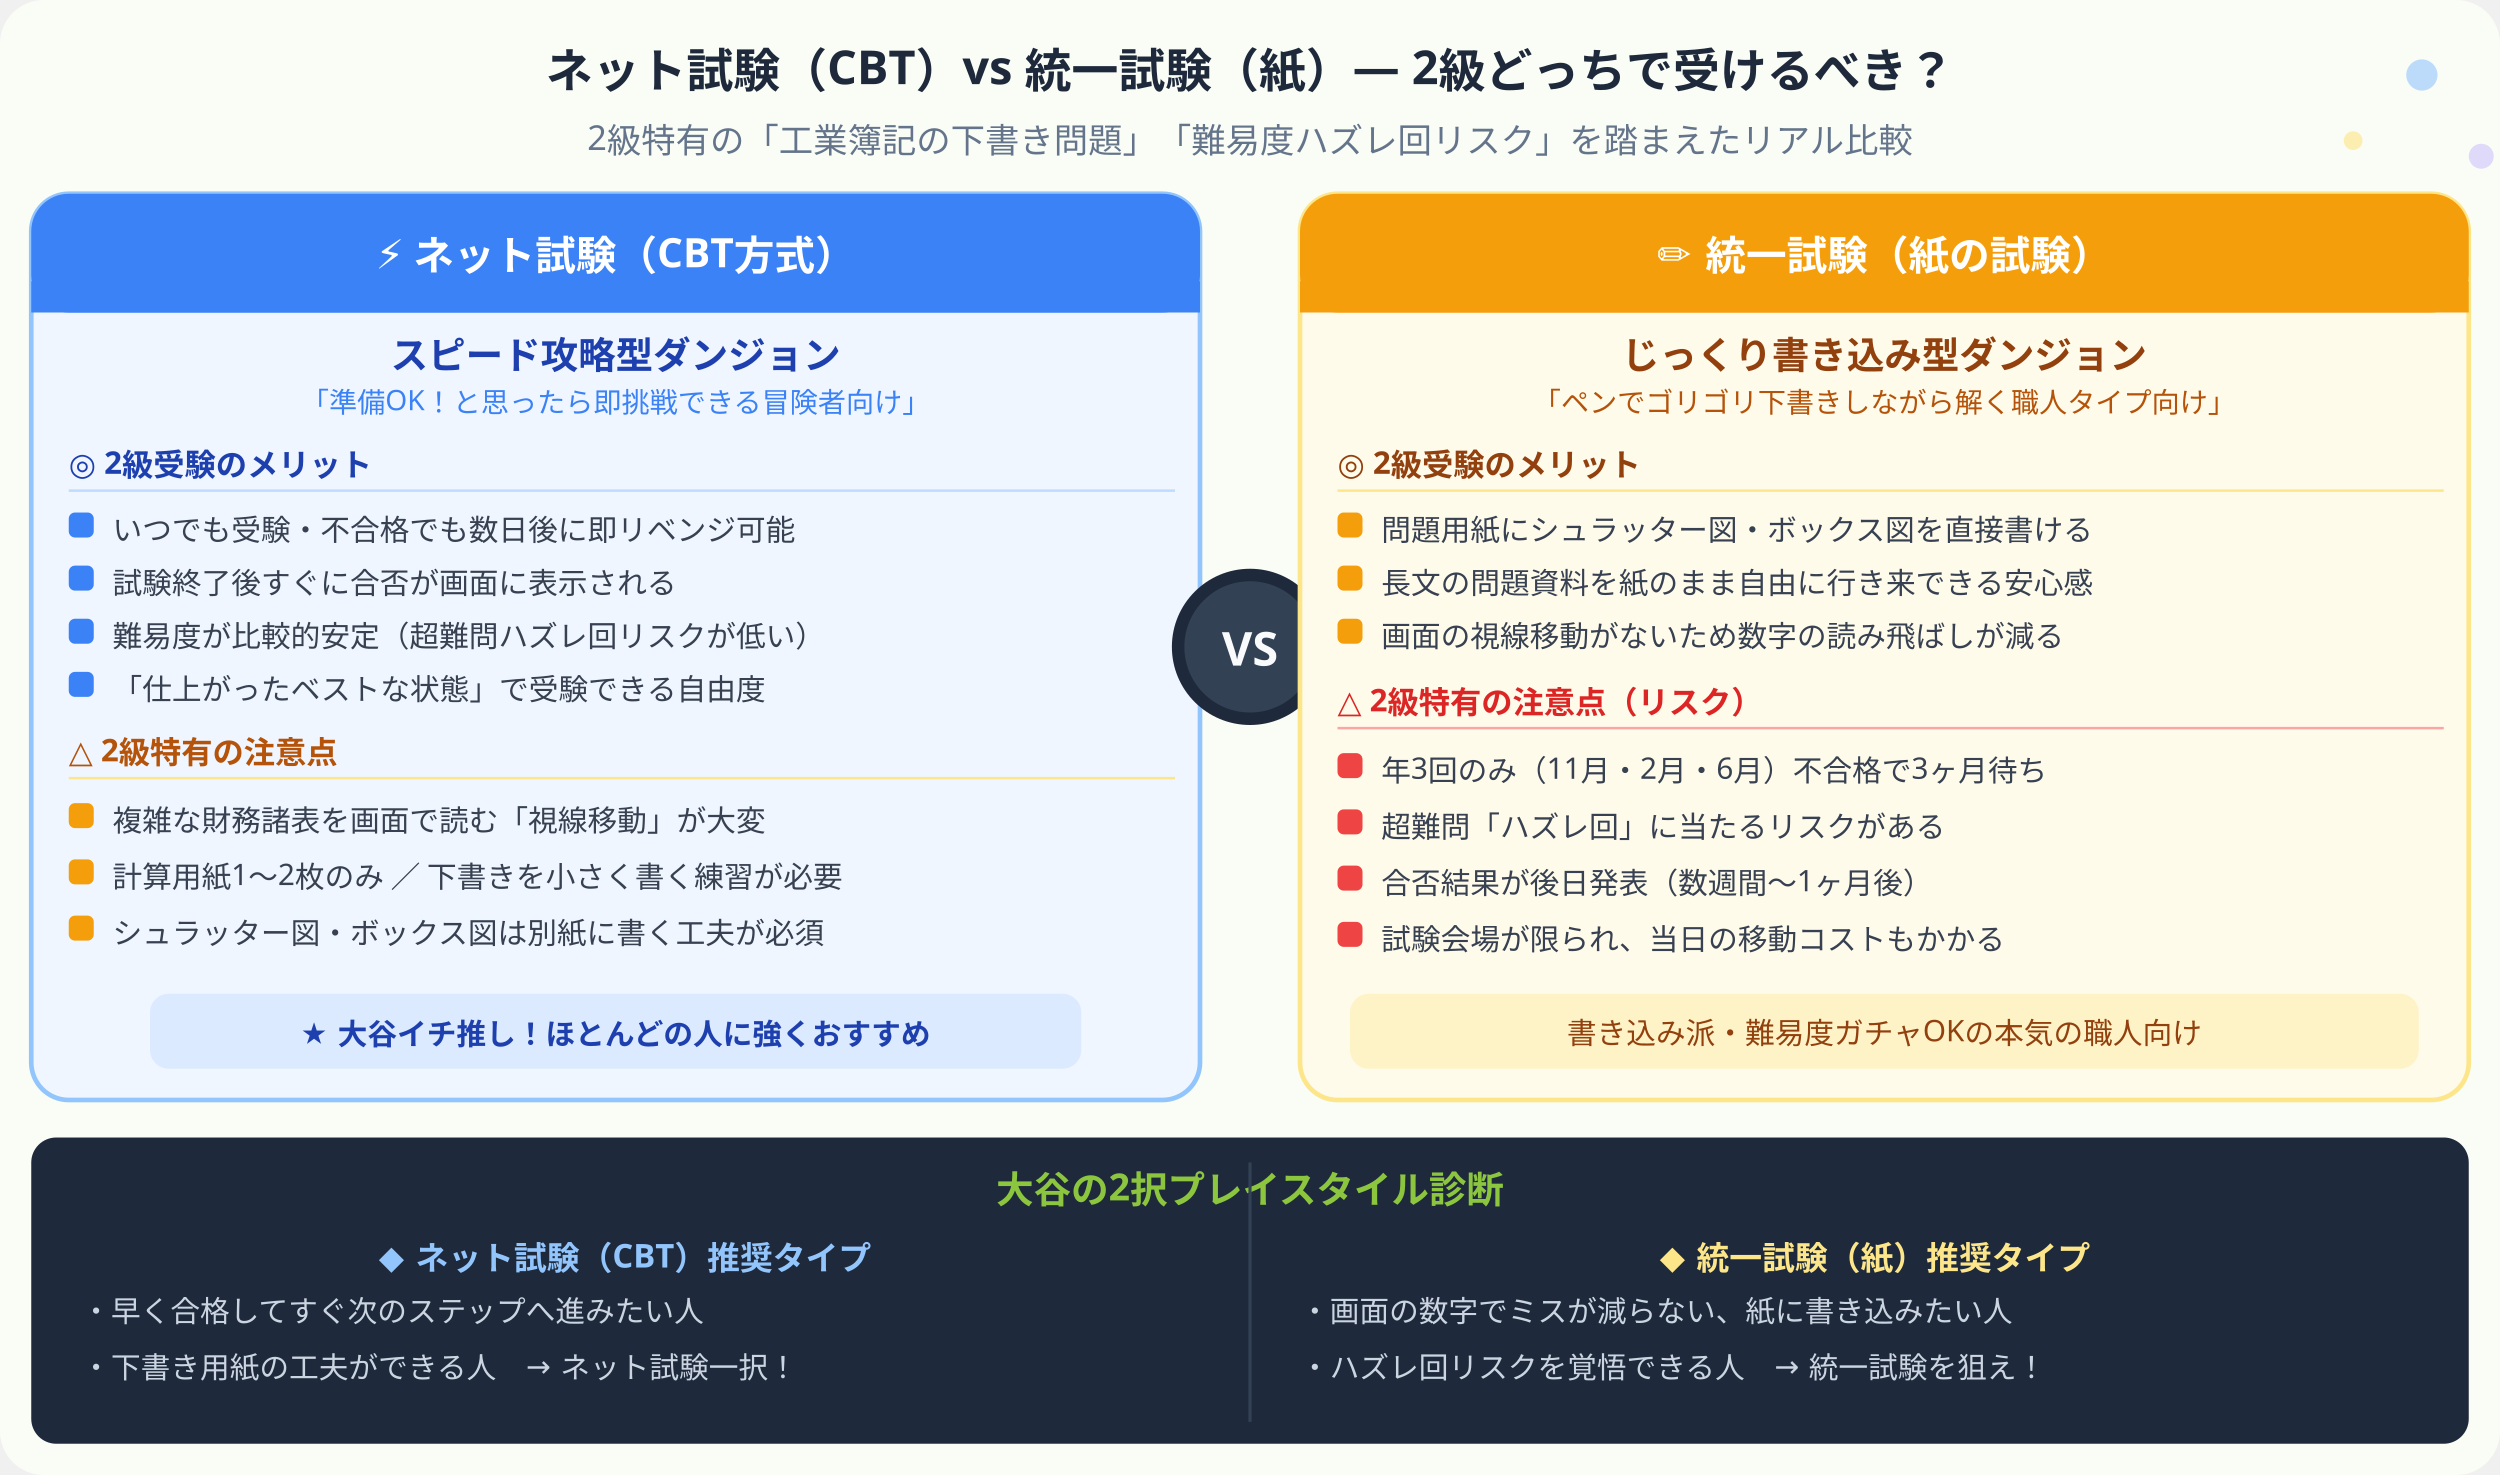
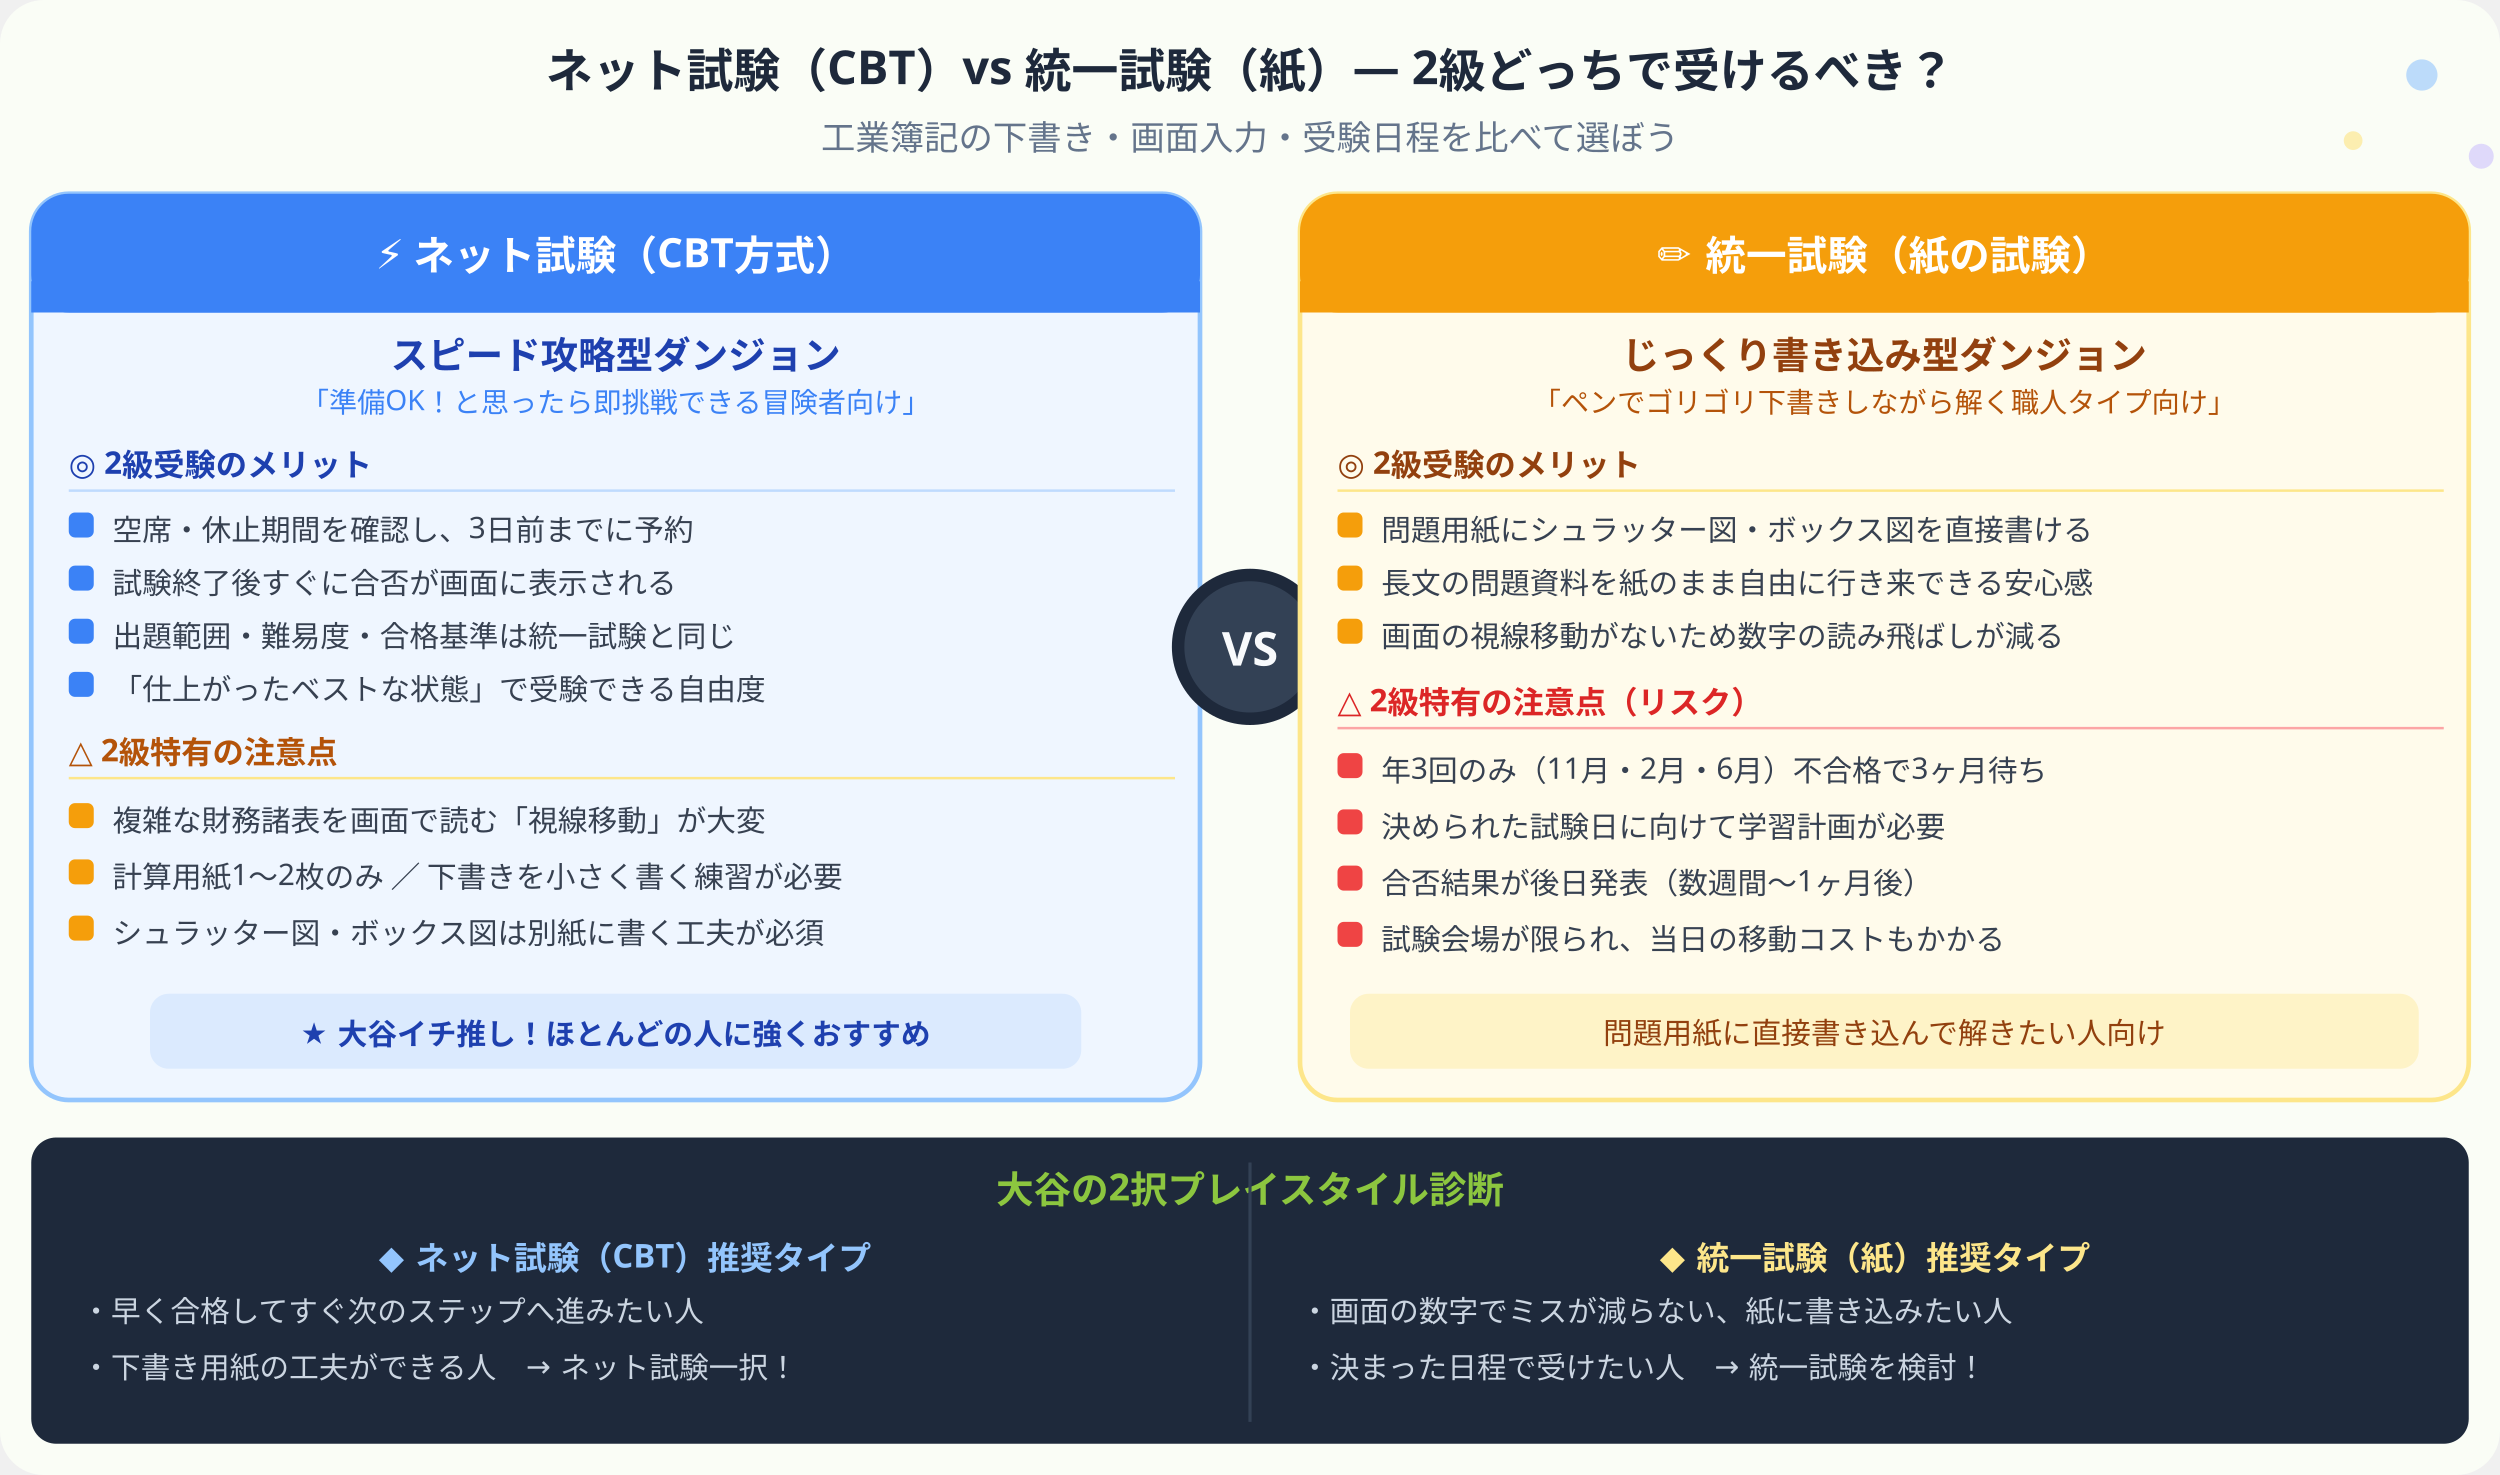
<svg xmlns="http://www.w3.org/2000/svg" viewBox="0 0 800 472" width="800" height="472">
  <defs>
    <style>text { font-family: 'Noto Sans JP','Hiragino Sans',sans-serif; }</style>
  </defs>
  <rect width="800" height="472" rx="14" fill="#FAFDF6" />
  <circle cx="775" cy="24" r="5" fill="#93C5FD" opacity="0.6" />
  <circle cx="753" cy="45" r="3" fill="#FDE68A" opacity="0.65" />
  <circle cx="794" cy="50" r="4" fill="#C4B5FD" opacity="0.5" />
  <circle cx="20" cy="450" r="4" fill="#86EFAC" opacity="0.4" />
  <text x="400" y="28" text-anchor="middle" font-size="15" font-weight="700" fill="#1E293B">ネット試験（CBT）vs 統一試験（紙）― 2級どっちで受けるべき？</text>
-   <text x="400" y="48" text-anchor="middle" font-size="11" fill="#64748B">2級特有の「工業簿記の下書き問題」「難易度ハズレ回リスク」を踏まえたリアル比較</text>
+   <text x="400" y="48" text-anchor="middle" font-size="11" fill="#64748B">工業簿記の下書き・画面入力・受験日程を比べて選ぼう</text>
  <rect x="10" y="62" width="374" height="290" rx="12" fill="#EFF6FF" stroke="#93C5FD" stroke-width="1.5" />
  <rect x="10" y="62" width="374" height="38" rx="12" fill="#3B82F6" />
  <rect x="10" y="90" width="374" height="10" fill="#3B82F6" />
  <text x="197" y="86" text-anchor="middle" font-size="13" font-weight="700" fill="#fff">⚡ ネット試験（CBT方式）</text>
  <text x="197" y="118" text-anchor="middle" font-size="12" font-weight="700" fill="#1E40AF">スピード攻略型ダンジョン</text>
  <text x="197" y="132" text-anchor="middle" font-size="9" fill="#3B82F6">「準備OK！と思ったら即挑戦できる冒険者向け」</text>
  <text x="22" y="152" font-size="10" font-weight="700" fill="#1E40AF">◎ 2級受験のメリット</text>
  <line x1="22" y1="157" x2="376" y2="157" stroke="#BFDBFE" stroke-width="0.8" />
  <rect x="22" y="164" width="8" height="8" rx="2" fill="#3B82F6" />
-   <text x="36" y="173" font-size="9.5" fill="#374151">いつでも受験・不合格でも数日後に即リベンジ可能</text>
+   <text x="36" y="173" font-size="9.5" fill="#374151">空席・休止期間を確認し、3日前までに予約</text>
  <rect x="22" y="181" width="8" height="8" rx="2" fill="#3B82F6" />
  <text x="36" y="190" font-size="9.5" fill="#374151">試験終了後すぐに合否が画面に表示される</text>
  <rect x="22" y="198" width="8" height="8" rx="2" fill="#3B82F6" />
-   <text x="36" y="207" font-size="9.5" fill="#374151">難易度が比較的安定（超難問ハズレ回リスクが低い）</text>
+   <text x="36" y="207" font-size="9.5" fill="#374151">出題範囲・難易度・合格基準は統一試験と同じ</text>
  <rect x="22" y="215" width="8" height="8" rx="2" fill="#3B82F6" />
  <text x="36" y="224" font-size="9.5" fill="#374151">「仕上がったベストな状態」で受験できる自由度</text>
  <text x="22" y="244" font-size="10" font-weight="700" fill="#B45309">△ 2級特有の注意点</text>
  <line x1="22" y1="249" x2="376" y2="249" stroke="#FDE68A" stroke-width="0.8" />
  <rect x="22" y="257" width="8" height="8" rx="2" fill="#F59E0B" />
  <text x="36" y="266" font-size="9.5" fill="#374151">複雑な財務諸表を画面で読む「視線移動」が大変</text>
  <rect x="22" y="275" width="8" height="8" rx="2" fill="#F59E0B" />
  <text x="36" y="284" font-size="9.5" fill="#374151">計算用紙1〜2枚のみ ／ 下書きを小さく書く練習が必要</text>
  <rect x="22" y="293" width="8" height="8" rx="2" fill="#F59E0B" />
  <text x="36" y="302" font-size="9.5" fill="#374151">シュラッター図・ボックス図は別紙に書く工夫が必須</text>
  <rect x="48" y="318" width="298" height="24" rx="6" fill="#DBEAFE" />
  <text x="197" y="334" text-anchor="middle" font-size="9.5" font-weight="700" fill="#1E40AF">★ 大谷イチ推し！ほとんどの人に強くおすすめ</text>
  <circle cx="400" cy="207" r="25" fill="#1E293B" />
  <circle cx="400" cy="207" r="21" fill="#334155" />
  <text x="400" y="213" text-anchor="middle" font-size="15" font-weight="700" fill="#F8FAFC">VS</text>
  <rect x="416" y="62" width="374" height="290" rx="12" fill="#FFFBEB" stroke="#FDE68A" stroke-width="1.5" />
  <rect x="416" y="62" width="374" height="38" rx="12" fill="#F59E0B" />
  <rect x="416" y="90" width="374" height="10" fill="#F59E0B" />
  <text x="603" y="86" text-anchor="middle" font-size="13" font-weight="700" fill="#fff">✏ 統一試験（紙の試験）</text>
  <text x="603" y="118" text-anchor="middle" font-size="12" font-weight="700" fill="#92400E">じっくり書き込み型ダンジョン</text>
  <text x="603" y="132" text-anchor="middle" font-size="9" fill="#B45309">「ペンでゴリゴリ下書きしながら解く職人タイプ向け」</text>
  <text x="428" y="152" font-size="10" font-weight="700" fill="#92400E">◎ 2級受験のメリット</text>
  <line x1="428" y1="157" x2="782" y2="157" stroke="#FDE68A" stroke-width="0.8" />
  <rect x="428" y="164" width="8" height="8" rx="2" fill="#F59E0B" />
  <text x="442" y="173" font-size="9.5" fill="#374151">問題用紙にシュラッター図・ボックス図を直接書ける</text>
  <rect x="428" y="181" width="8" height="8" rx="2" fill="#F59E0B" />
  <text x="442" y="190" font-size="9.5" fill="#374151">長文の問題資料を紙のまま自由に行き来できる安心感</text>
  <rect x="428" y="198" width="8" height="8" rx="2" fill="#F59E0B" />
  <text x="442" y="207" font-size="9.5" fill="#374151">画面の視線移動がないため数字の読み飛ばしが減る</text>
  <text x="428" y="228" font-size="10" font-weight="700" fill="#DC2626">△ 2級特有の注意点（リスク）</text>
  <line x1="428" y1="233" x2="782" y2="233" stroke="#FCA5A5" stroke-width="0.8" />
  <rect x="428" y="241" width="8" height="8" rx="2" fill="#EF4444" />
  <text x="442" y="250" font-size="9.5" fill="#374151">年3回のみ（11月・2月・6月）不合格で3ヶ月待ち</text>
  <rect x="428" y="259" width="8" height="8" rx="2" fill="#EF4444" />
-   <text x="442" y="268" font-size="9.5" fill="#374151">超難問「ハズレ回」に当たるリスクがある</text>
+   <text x="442" y="268" font-size="9.5" fill="#374151">決められた試験日に向けて学習計画が必要</text>
  <rect x="428" y="277" width="8" height="8" rx="2" fill="#EF4444" />
  <text x="442" y="286" font-size="9.5" fill="#374151">合否結果が後日発表（数週間〜1ヶ月後）</text>
  <rect x="428" y="295" width="8" height="8" rx="2" fill="#EF4444" />
  <text x="442" y="304" font-size="9.5" fill="#374151">試験会場が限られ、当日の移動コストもかかる</text>
  <rect x="432" y="318" width="342" height="24" rx="6" fill="#FEF3C7" />
-   <text x="603" y="334" text-anchor="middle" font-size="9.5" fill="#92400E">書き込み派・難易度ガチャOKの本気の職人向け</text>
+   <text x="603" y="334" text-anchor="middle" font-size="9.5" fill="#92400E">問題用紙に直接書き込んで解きたい人向け</text>
  <rect x="10" y="364" width="780" height="98" rx="8" fill="#1E293B" />
  <text x="400" y="385" text-anchor="middle" font-size="12" font-weight="700" fill="#8CC63F">大谷の2択プレイスタイル診断</text>
  <text x="200" y="406" text-anchor="middle" font-size="10.5" font-weight="700" fill="#93C5FD">◆ ネット試験（CBT）推奨タイプ</text>
  <text x="26" y="423" font-size="9.5" fill="#CBD5E1">・早く合格してすぐ次のステップへ進みたい人</text>
  <text x="26" y="441" font-size="9.5" fill="#CBD5E1">・下書き用紙の工夫ができる人　→ ネット試験一択！</text>
  <line x1="400" y1="372" x2="400" y2="455" stroke="#334155" stroke-width="1" />
  <text x="600" y="406" text-anchor="middle" font-size="10.5" font-weight="700" fill="#FDE68A">◆ 統一試験（紙）推奨タイプ</text>
  <text x="416" y="423" font-size="9.5" fill="#CBD5E1">・画面の数字でミスが減らない、紙に書き込みたい人</text>
-   <text x="416" y="441" font-size="9.5" fill="#CBD5E1">・ハズレ回リスクを覚悟できる人　→ 統一試験を狙え！</text>
+   <text x="416" y="441" font-size="9.5" fill="#CBD5E1">・決まった日程で受けたい人　→ 統一試験を検討！</text>
</svg>
